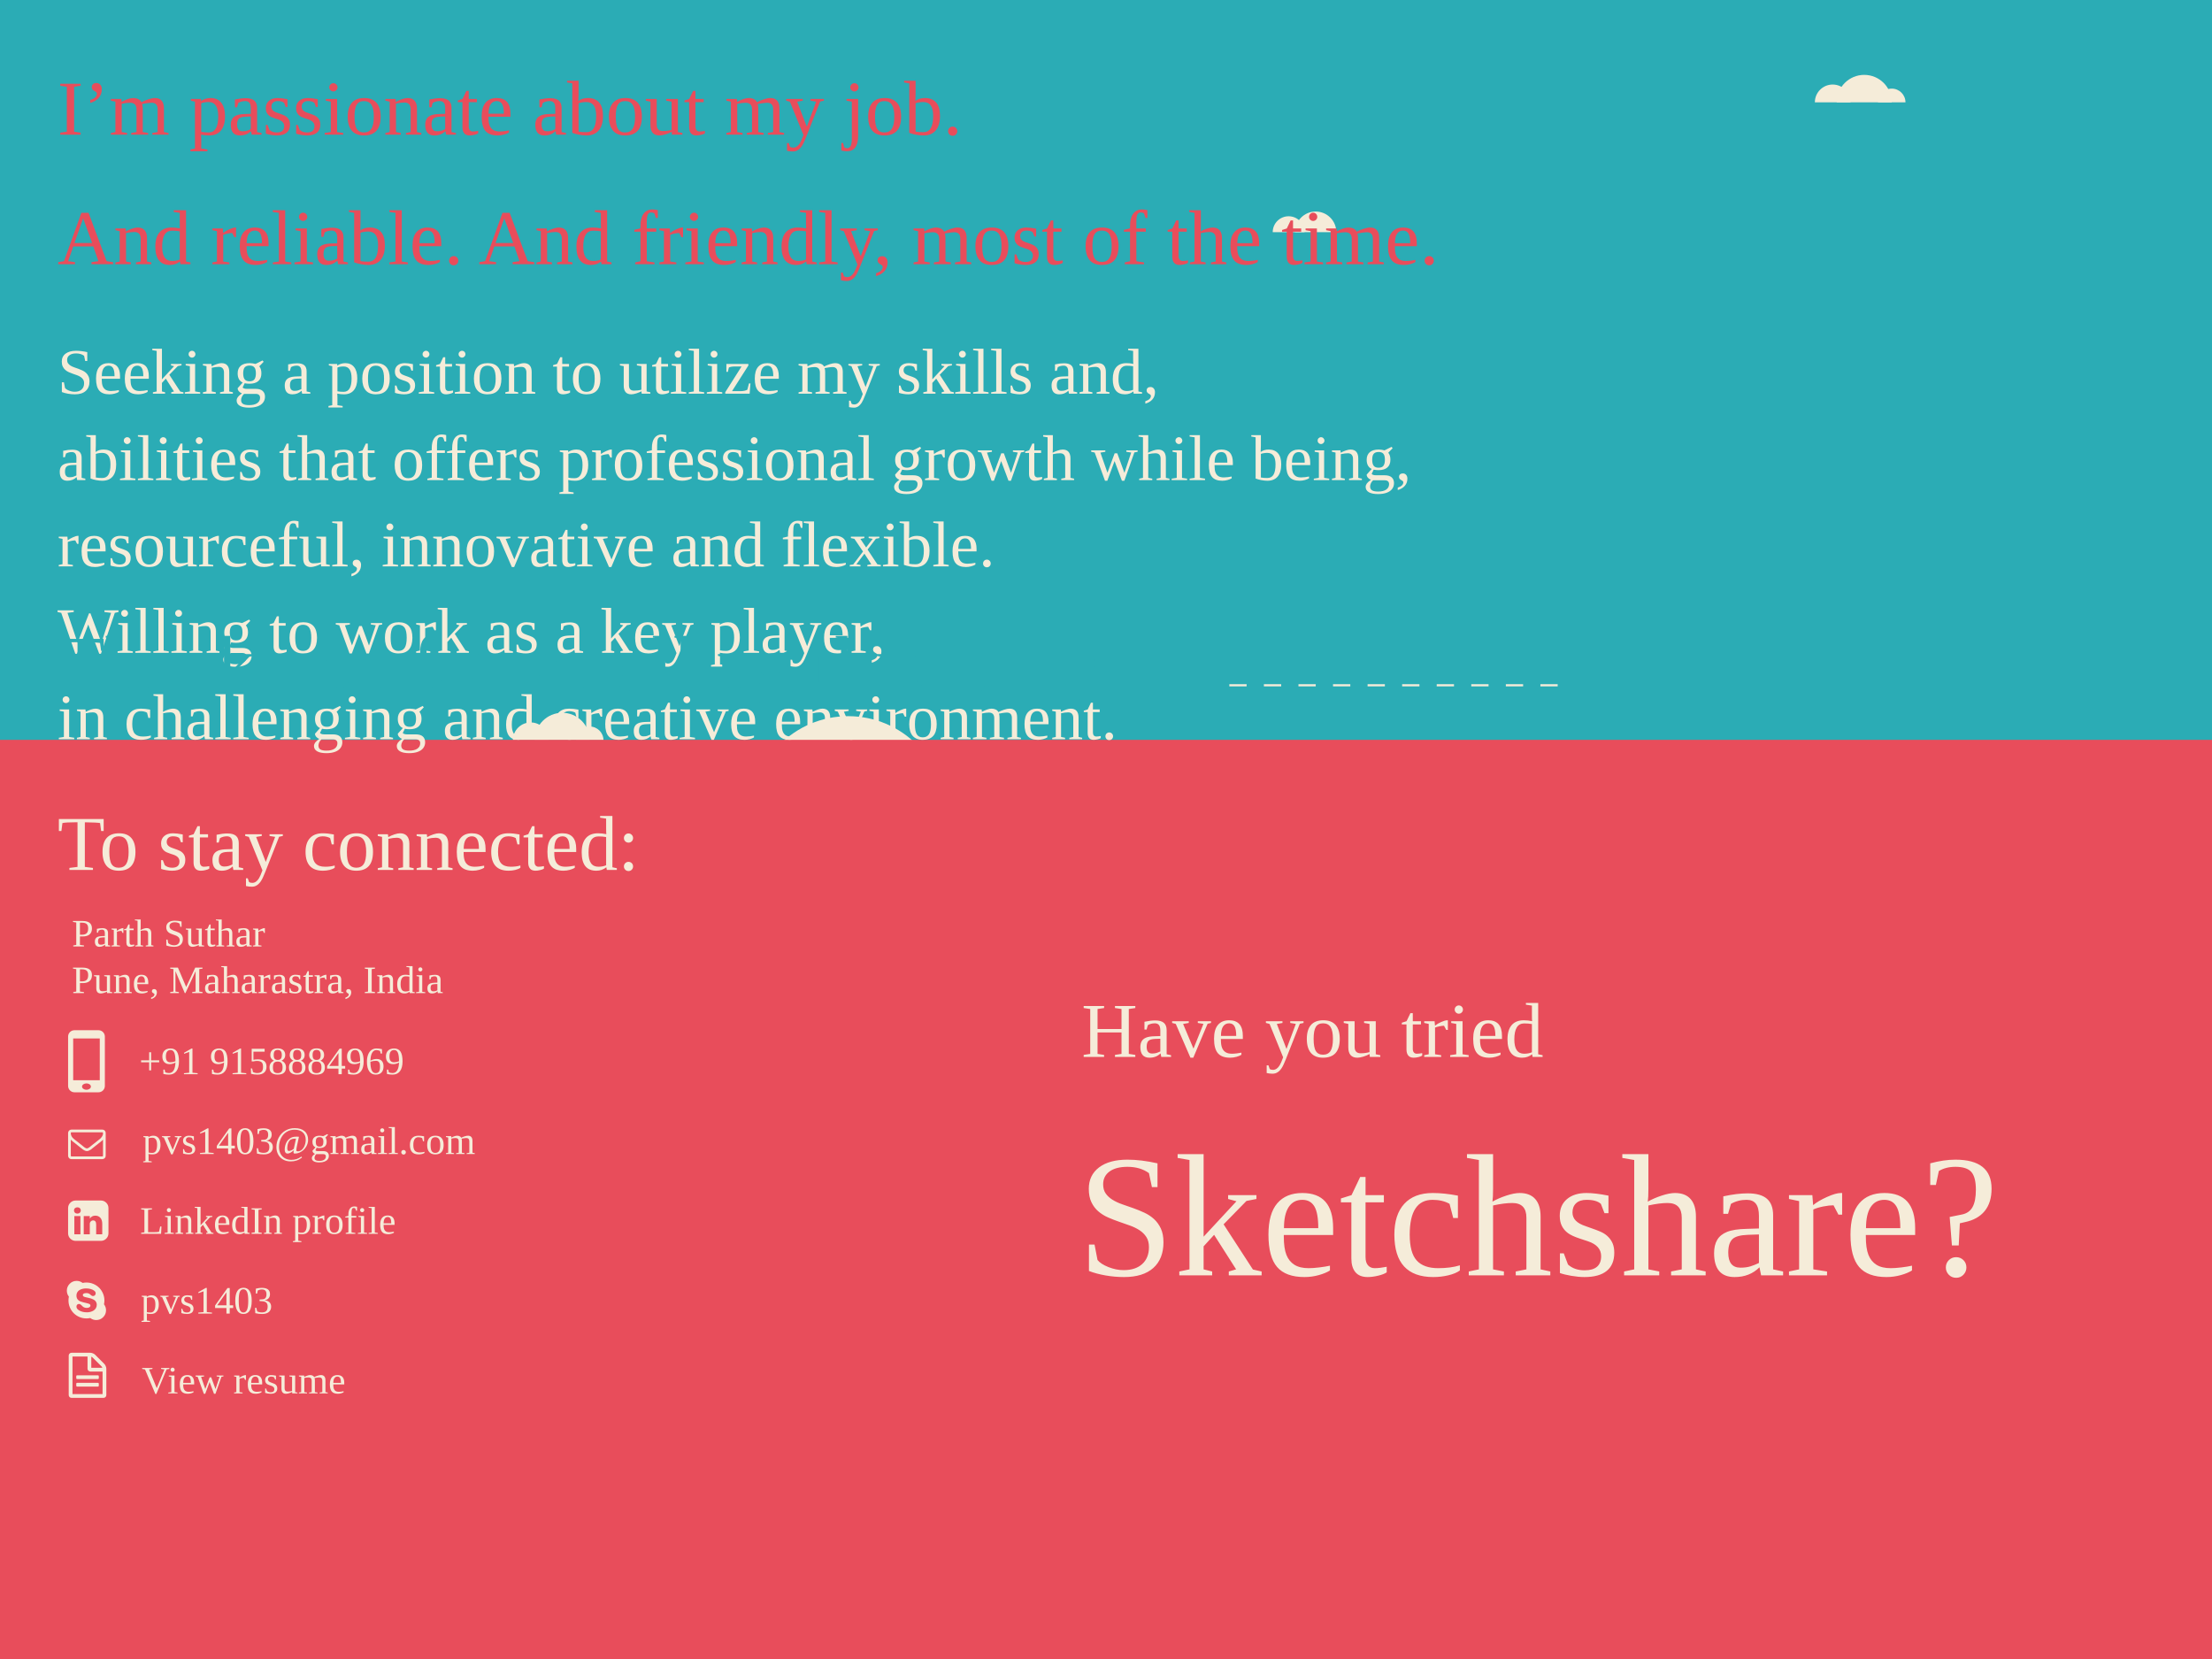
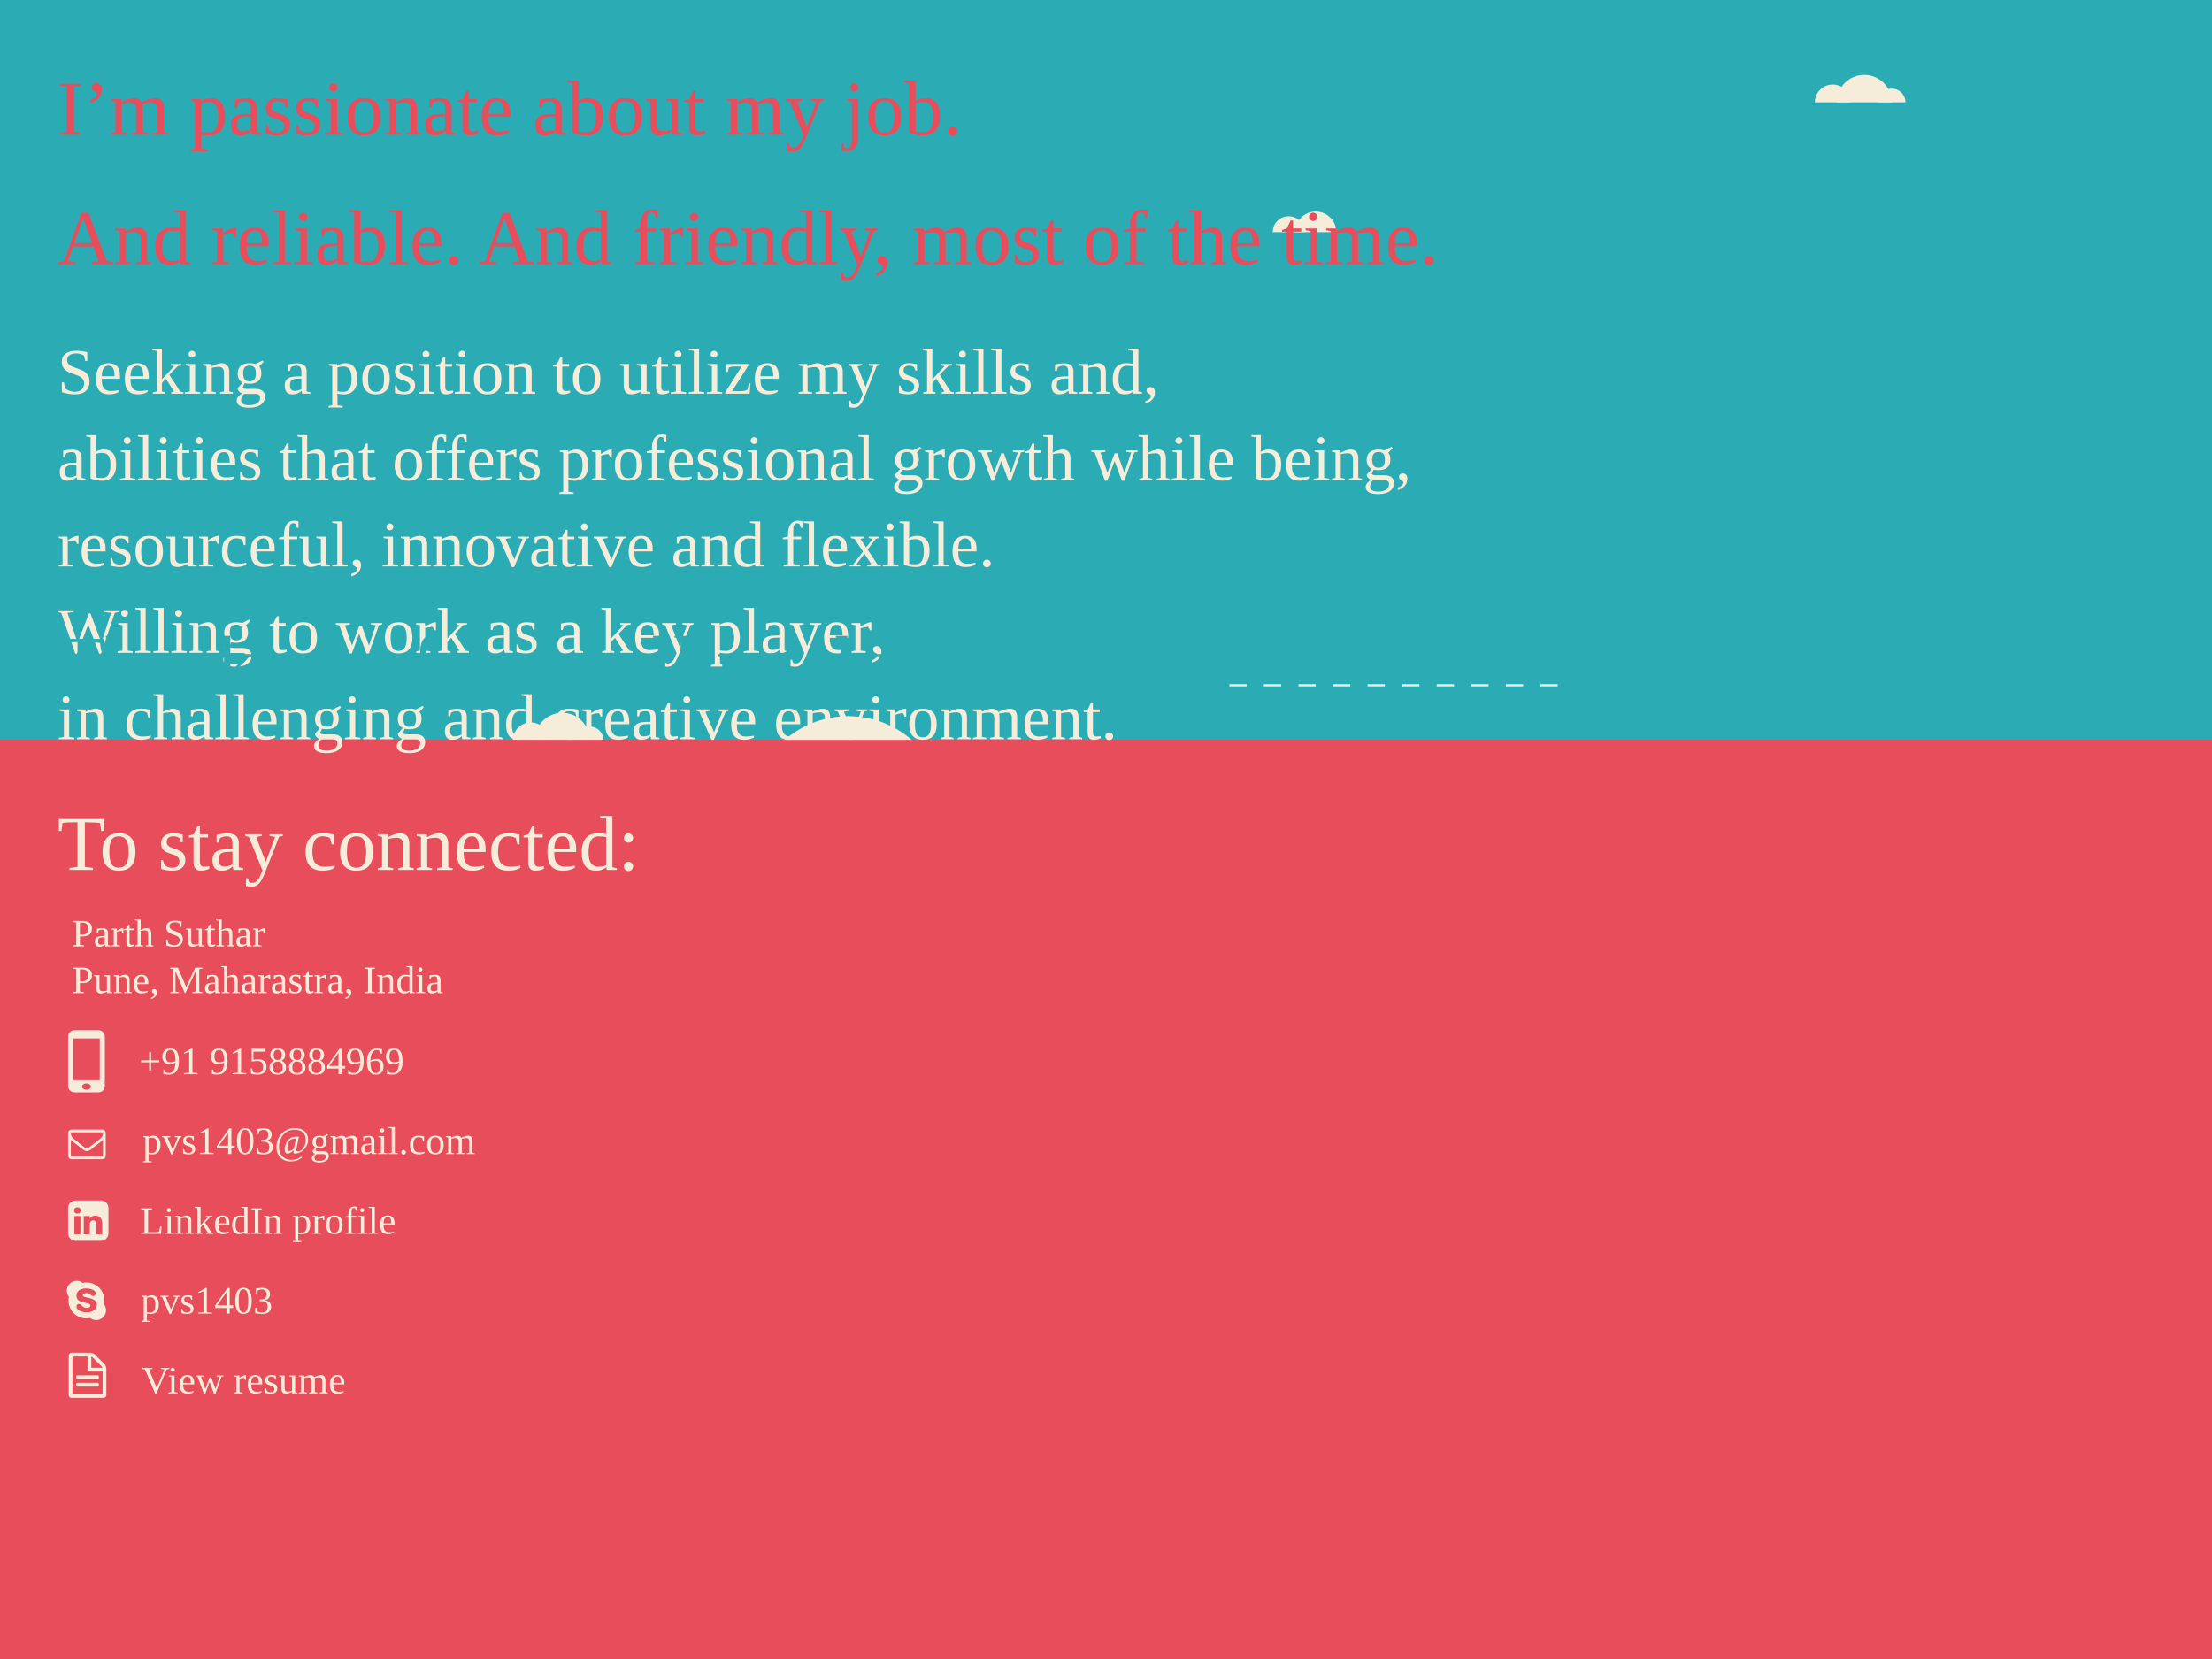
<svg xmlns="http://www.w3.org/2000/svg" version="1.1" id="svg5" x="0px" y="0px" width="1024px" height="768px" viewBox="0 0 1024 768" enable-background="new 0 0 1024 768" xml:space="preserve">
  <g id="bg5">
    <rect x="-5882.951" y="-5137.504" fill="#F5ECD9" width="12784.607" height="11218.004" />
  </g>
  <g id="sky">
    <rect x="-7653.467" y="-7098.016" fill="#2BACB5" stroke="#000000" stroke-miterlimit="10" width="15687.934" height="14889.029" />
  </g>
  <g id="mountains">
    <g>
      <path fill="#D4E5F6" d="M-792.243,1119.833" />
      <polygon fill="#14757B" points="-209.3,510.472 -37.804,689.235 -193.184,705.394   " />
      <polygon fill="#ACE8EA" points="-402.598,667.509 -345.107,604.72 -321.267,642.229 -398.216,859.793   " />
      <path fill="#A7C6E8" d="M-927.366,1503.302" />
      <path fill="#A7C6E8" d="M-1577.241,1702.573" />
      <path fill="#C1DDF3" d="M-1577.241,1702.573" />
      <path fill="#5984C3" d="M-832.03,1389.982" />
      <path fill="#A7C6E8" d="M-588.439,1107.608" />
      <path fill="#0D72B9" d="M-854.126,1095.198" />
      <polygon fill="#ACE8EA" points="-854.126,1095.198 -735.19,578.242 -588.439,1107.608   " />
      <polygon fill="#F5ECD9" points="-735.19,578.242 -649.129,529.291 -588.439,1107.608   " />
      <polygon fill="#FFFFFF" points="-646.729,553.362 -649.129,529.291 -566.951,373.859 -471.992,709.22   " />
      <polygon fill="#229098" points="-588.439,1107.608 -471.992,709.22 -626.096,552.59 -646.729,553.362   " />
      <polygon fill="#F5ECD9" points="-345.107,1147.357 -588.439,1107.608 -471.992,709.22 -402.598,667.509   " />
      <polygon fill="#C1E8E7" points="-566.951,373.859 -402.598,667.509 -471.992,709.22   " />
      <path fill="#5984C3" d="M-854.126,1095.198" />
      <polygon fill="#FFFFFF" points="-345.107,604.72 -209.3,510.472 -180.034,864.441   " />
      <polygon fill="#14757B" points="-398.216,859.793 -330.423,1226.866 -180.034,864.441 -321.267,642.229   " />
      <polygon fill="#ACE8EA" points="-357.747,1078.915 -330.423,1226.866 -398.216,859.793 -588.439,1107.608   " />
      <polygon fill="#229098" points="-209.3,510.472 -193.184,705.394 -180.034,864.441   " />
      <polygon fill="#14757B" points="-191.831,1193.399 -180.034,864.441 -330.423,1226.866   " />
      <polygon fill="#229098" points="71.511,1204.285 -191.831,1193.399 -180.034,864.441   " />
      <polygon fill="#ACE8EA" points="71.511,1204.285 -37.804,689.235 -180.034,864.441   " />
      <polygon fill="#F5ECD9" points="71.511,1204.285 227.962,1204.132 -37.804,689.235   " />
      <polygon fill="#14757B" points="-37.804,689.235 171.052,897.846 227.962,1204.132   " />
      <polygon fill="#63D3D6" points="227.962,1204.132 426.55,1189.605 171.052,897.846   " />
      <polygon fill="#ACE8EA" points="-37.804,689.235 -116.212,415.166 88.257,723.859   " />
      <polygon fill="#63D3D6" points="171.052,897.846 88.257,723.859 -37.804,689.235   " />
      <polygon fill="#FFFFFF" points="-37.804,689.235 -116.212,415.166 -209.3,510.472   " />
      <polygon fill="#229098" points="-402.598,667.509 -345.107,604.72 -566.951,373.859   " />
      <polygon fill="#63D3D6" points="426.55,1189.605 490.657,1138.932 273.831,934.037   " />
      <polygon fill="#ACE8EA" points="490.657,1138.932 701.151,1101.004 454.365,929.785 273.831,934.037   " />
      <polygon fill="#C1E8E7" points="255.411,944.84 148.075,795.87 148.075,691.64 250.054,605.882 454.365,929.785   " />
      <polygon fill="#1C8389" points="701.151,1101.004 250.054,605.882 454.365,929.785   " />
      <polygon fill="#FFFFFF" points="168.141,820.025 255.411,944.84 250.054,605.882 88.257,723.859   " />
      <polygon fill="#63D3D6" points="488.188,867.465 599.406,883.821 761.608,1042.641 701.151,1101.004   " />
      <polygon fill="#C1E8E7" points="454.365,929.785 490.657,1138.932 255.411,944.84   " />
      <polygon fill="#C1E8E7" points="599.406,883.821 701.151,1101.004 761.608,1042.641   " />
    </g>
  </g>
  <g id="clouds">
    <path fill="#F5ECD9" d="M188.406,612.645c0-10.18-8.252-18.432-18.432-18.432s-18.432,8.252-18.432,18.432H188.406z" />
    <path fill="#F5ECD9" d="M273.68,612.645c0-10.18-8.252-18.432-18.432-18.432c-10.186,0-18.438,8.252-18.438,18.432H273.68z" />
    <path fill="#F5ECD9" d="M231.043,612.645c0-15.688-12.729-28.424-28.426-28.424c-15.697,0-28.43,12.729-28.43,28.424H231.043z" />
    <g>
      <path fill="#F5ECD9" d="M253.926,342.688c0-4.557-3.693-8.25-8.25-8.25s-8.25,3.693-8.25,8.25H253.926z" />
      <path fill="#F5ECD9" d="M279.373,342.688c0-3.513-2.854-6.361-6.361-6.361s-6.361,2.849-6.361,6.361H279.373z" />
      <path fill="#F5ECD9" d="M273.012,342.688c0-7.026-5.697-12.723-12.725-12.723c-7.025,0-12.729,5.696-12.729,12.723H273.012z" />
    </g>
    <g>
      <path fill="#F5ECD9" d="M460.604,534.379c0-6.624,5.369-11.992,11.993-11.992c6.622,0,11.991,5.368,11.991,11.992H460.604z" />
      <path fill="#F5ECD9" d="M376.655,534.379c0-9.936,8.06-17.989,17.979-17.989c9.938,0,17.982,8.062,17.982,17.989H376.655z" />
      <path fill="#F5ECD9" d="M400.641,534.379c0-19.871,16.104-35.979,35.979-35.979s35.979,16.104,35.979,35.979H400.641z" />
    </g>
    <g>
      <path fill="#F5ECD9" d="M482.551,554.23c0-5.273,4.271-9.562,9.549-9.562c5.271,0,9.557,4.273,9.557,9.562H482.551z" />
      <path fill="#F5ECD9" d="M497.275,554.23c0-4.064,3.297-7.361,7.354-7.361c4.062,0,7.357,3.297,7.357,7.361H497.275z" />
    </g>
    <g>
      <g>
        <path fill="#F5ECD9" d="M803.939,380.535c0-19.677-15.953-35.632-35.641-35.632c-19.682,0-35.627,15.955-35.627,35.632H803.939z" />
        <path fill="#F5ECD9" d="M830.49,380.535c0-14.669-11.889-26.558-26.557-26.558c-14.678,0-26.562,11.889-26.562,26.558H830.49z" />
        <path fill="#F5ECD9" d="M744.854,380.535c0-8.801-7.137-15.936-15.938-15.936c-8.803,0-15.938,7.135-15.938,15.936H744.854z" />
      </g>
      <g>
        <path fill="#F5ECD9" d="M418.438,513.637c0-18.051-14.633-32.684-32.684-32.684c-18.057,0-32.688,14.633-32.688,32.684H418.438z" />
        <path fill="#F5ECD9" d="M377.432,513.637c0-13.455-10.896-24.354-24.354-24.354c-13.447,0-24.354,10.896-24.354,24.354H377.432z" />
        <path fill="#F5ECD9" d="M437.926,513.637c0-10.764-8.729-19.479-19.488-19.479c-10.764,0-19.479,8.725-19.479,19.479H437.926z" />
        <path fill="#F5ECD9" d="M338.449,513.637c0-8.062-6.543-14.617-14.609-14.617c-8.072,0-14.617,6.561-14.617,14.617H338.449z" />
      </g>
      <g>
        <path fill="#F5ECD9" d="M366.605,442.211" />
        <path fill="#F5ECD9" d="M346.316,370.211" />
        <g>
          <path fill="#F5ECD9" d="M667.055,556.801c0-8.953-7.258-16.211-16.211-16.211s-16.211,7.258-16.211,16.211H667.055z" />
          <path fill="#F5ECD9" d="M717.055,556.801c0-6.896-5.596-12.5-12.5-12.5c-6.896,0-12.5,5.604-12.5,12.5H717.055z" />
          <path fill="#F5ECD9" d="M704.555,556.801c0-13.807-11.188-25-25-25c-13.812,0-25,11.193-25,25H704.555z" />
        </g>
        <g>
          <path fill="#F5ECD9" d="M304.781,534.908c0-7.674-6.229-13.896-13.896-13.896s-13.895,6.229-13.895,13.896H304.781z" />
          <path fill="#F5ECD9" d="M315.139,534.908c0-5.721-4.637-10.357-10.354-10.357c-5.717,0-10.354,4.646-10.354,10.357H315.139z" />
          <path fill="#F5ECD9" d="M281.736,534.908c0-3.438-2.777-6.215-6.215-6.215c-3.432,0-6.215,2.771-6.215,6.215H281.736z" />
        </g>
        <g>
          <path fill="#F5ECD9" d="M362.755,376.418c0-8.264-6.697-14.961-14.961-14.961c-8.271,0-14.959,6.697-14.959,14.961H362.755z" />
          <path fill="#F5ECD9" d="M467.479,376.418c0-12.395-10.047-22.441-22.438-22.441c-12.396,0-22.44,10.047-22.44,22.441H467.479z" />
          <path fill="#F5ECD9" d="M437.558,376.418c0-24.789-20.094-44.883-44.881-44.883s-44.886,20.094-44.886,44.883H437.558z" />
        </g>
        <g>
          <path fill="#F5ECD9" d="M511.904,600.949c0-5.273-4.271-9.547-9.547-9.547c-5.271,0-9.557,4.271-9.557,9.547H511.904z" />
          <path fill="#F5ECD9" d="M497.182,600.949c0-4.064-3.297-7.361-7.354-7.361c-4.062,0-7.355,3.297-7.355,7.361H497.182z" />
        </g>
        <g>
          <path fill="#F5ECD9" d="M618.617,107.473c0-5.273-4.271-9.547-9.549-9.547c-5.271,0-9.547,4.273-9.547,9.547H618.617z" />
          <path fill="#F5ECD9" d="M603.898,107.473c0-4.064-3.307-7.361-7.361-7.361c-4.062,0-7.357,3.297-7.357,7.361H603.898z" />
        </g>
        <g>
          <path fill="#F5ECD9" d="M856.65,47.383c0-4.557-3.692-8.25-8.25-8.25c-4.562,0-8.25,3.693-8.25,8.25H856.65z" />
          <path fill="#F5ECD9" d="M882.098,47.383c0-3.513-2.848-6.361-6.354-6.361c-3.521,0-6.355,2.849-6.355,6.361H882.098z" />
          <path fill="#F5ECD9" d="M875.736,47.383c0-7.026-5.697-12.723-12.729-12.723c-7.021,0-12.729,5.696-12.729,12.723H875.736z" />
        </g>
        <g>
          <path fill="#F5ECD9" d="M66,395.904c0-5.273,4.271-9.547,9.549-9.547c5.271,0,9.547,4.271,9.547,9.547H66z" />
          <path fill="#F5ECD9" d="M80.725,395.904c0-4.064,3.297-7.361,7.361-7.361c4.062,0,7.363,3.297,7.363,7.361H80.725z" />
        </g>
      </g>
    </g>
    <g>
      <g>
        <path fill="#F5ECD9" d="M64.212,540.55h-8v-1h8V540.55z M48.212,540.55h-8v-1h8V540.55z M32.212,540.55h-8v-1h8V540.55z      M16.212,540.55h-8v-1h8V540.55z M0.212,540.55h-8v-1h8V540.55z M-15.788,540.55h-8v-1h8V540.55z M-31.788,540.55h-8v-1h8V540.55     z M-47.788,540.55h-8v-1h8V540.55z M-63.788,540.55h-8v-1h8V540.55z M-79.788,540.55h-8v-1h8V540.55z M-95.788,540.55h-8v-1h8     V540.55z M-111.788,540.55h-5.417v-1h5.417V540.55z" />
      </g>
      <g>
        <path fill="#F5ECD9" d="M1151.275,93.095h-8v-1h8V93.095z M1135.275,93.095h-8v-1h8V93.095z M1119.275,93.095h-8v-1h8V93.095z      M1103.275,93.095h-8v-1h8V93.095z M1087.275,93.095h-8v-1h8V93.095z M1071.275,93.095h-8v-1h8V93.095z M1055.275,93.095h-8v-1h8     V93.095z" />
      </g>
      <g>
        <path fill="#F5ECD9" d="M721.096,317.734h-8v-1h8V317.734z M705.096,317.734h-8v-1h8V317.734z M689.096,317.734h-8v-1h8V317.734z      M673.096,317.734h-8v-1h8V317.734z M657.096,317.734h-8v-1h8V317.734z M641.096,317.734h-8v-1h8V317.734z M625.096,317.734h-8     v-1h8V317.734z M609.096,317.734h-8v-1h8V317.734z M593.096,317.734h-8v-1h8V317.734z M577.096,317.734h-8v-1h8V317.734z" />
      </g>
    </g>
  </g>
  <g id="contacts">
    <rect x="-2766.482" y="342.5" fill="#E84D5B" width="6910.617" height="445.5" />
    <g id="email">
      <text transform="matrix(1 0 0 1 65.9998 534.2324)" fill="#F5ECD9" font-weight="100" font-size="18">pvs1403@gmail.com</text>
      <path fill="#F5ECD9" d="M47.688,535.041v-7.457c-0.204,0.233-0.431,0.447-0.671,0.643c-1.731,1.332-3.115,2.432-4.136,3.282    c-0.33,0.277-0.599,0.496-0.804,0.647c-0.207,0.151-0.487,0.31-0.843,0.471c-0.354,0.159-0.684,0.237-0.99,0.237h-0.021    c-0.311,0-0.645-0.078-0.993-0.237c-0.354-0.161-0.633-0.314-0.839-0.471c-0.206-0.151-0.474-0.372-0.804-0.647    c-1.022-0.854-2.4-1.948-4.136-3.282c-0.24-0.191-0.461-0.404-0.675-0.643v7.457c0,0.084,0.031,0.157,0.097,0.219    c0.062,0.063,0.135,0.094,0.22,0.094H47.39c0.084,0,0.157-0.031,0.219-0.094c0.063-0.062,0.097-0.135,0.097-0.219H47.688z     M47.688,524.836v-0.238c0,0-0.003-0.042-0.006-0.126c-0.003-0.085-0.014-0.125-0.03-0.12c-0.013,0.008-0.031-0.021-0.053-0.089    c-0.02-0.061-0.048-0.086-0.088-0.069c-0.039,0.014-0.085,0.008-0.136-0.022H33.079c-0.083,0-0.157,0.031-0.222,0.092    c-0.062,0.062-0.092,0.139-0.092,0.223c0,1.09,0.479,2.008,1.428,2.757c1.25,0.98,2.548,2.011,3.893,3.076    c0.039,0.033,0.148,0.126,0.34,0.283c0.188,0.158,0.335,0.277,0.446,0.362c0.106,0.085,0.252,0.188,0.435,0.306    c0.176,0.118,0.341,0.209,0.488,0.271c0.146,0.059,0.289,0.088,0.419,0.088h0.018c0.129,0,0.271-0.029,0.418-0.088    c0.146-0.062,0.312-0.146,0.488-0.271c0.176-0.116,0.323-0.225,0.438-0.306c0.106-0.085,0.256-0.204,0.442-0.362    c0.188-0.157,0.3-0.25,0.337-0.283c1.352-1.068,2.647-2.1,3.896-3.076c0.35-0.278,0.673-0.652,0.976-1.121    C47.537,525.643,47.688,525.217,47.688,524.836L47.688,524.836z M48.93,524.479v10.562c0,0.428-0.152,0.794-0.459,1.095    c-0.303,0.307-0.671,0.459-1.094,0.459H33.081c-0.431,0-0.792-0.147-1.098-0.459c-0.303-0.304-0.459-0.672-0.459-1.095v-10.562    c0-0.43,0.152-0.795,0.459-1.098s0.675-0.456,1.098-0.456h14.296c0.429,0,0.793,0.15,1.094,0.456    C48.778,523.684,48.93,524.049,48.93,524.479z" />
    </g>
    <g id="linkedin">
      <text transform="matrix(1 0 0 1 64.821 571.1699)" fill="#F5ECD9" font-weight="100" font-size="18">LinkedIn profile</text>
      <path fill="#F5ECD9" d="M34.418,571.388h2.808v-8.438h-2.808V571.388z M37.407,560.351c-0.012-0.42-0.155-0.771-0.438-1.043    c-0.283-0.271-0.662-0.411-1.131-0.411s-0.854,0.143-1.149,0.411c-0.298,0.272-0.438,0.623-0.438,1.043    c0,0.413,0.144,0.764,0.431,1.039c0.289,0.279,0.667,0.42,1.124,0.42h0.013c0.479,0,0.865-0.141,1.155-0.42    C37.262,561.111,37.406,560.764,37.407,560.351L37.407,560.351z M44.518,571.388h2.812v-4.836c0-1.248-0.301-2.189-0.891-2.832    c-0.592-0.639-1.376-0.962-2.347-0.962c-1.104,0-1.949,0.479-2.539,1.423h0.021v-1.229h-2.812c0.025,0.536,0.025,3.348,0,8.438    h2.812v-4.721c0-0.309,0.024-0.535,0.085-0.681c0.126-0.283,0.304-0.524,0.552-0.727c0.241-0.195,0.543-0.299,0.895-0.299    c0.943,0,1.409,0.639,1.409,1.913L44.518,571.388L44.518,571.388z M50.207,559.257v11.67c0,0.964-0.347,1.789-1.027,2.479    c-0.688,0.687-1.513,1.025-2.477,1.025H35.032c-0.969,0-1.789-0.343-2.479-1.025c-0.688-0.688-1.03-1.517-1.03-2.479v-11.67    c0-0.966,0.346-1.79,1.03-2.477c0.688-0.688,1.51-1.03,2.479-1.03h11.671c0.964,0,1.788,0.343,2.477,1.03    C49.865,557.467,50.207,558.291,50.207,559.257z" />
    </g>
    <g id="phone">
      <g>
        <path fill="#F5ECD9" d="M45.604,476.917h-11.14c-1.612,0-2.938,1.317-2.938,2.934v22.865c0,1.604,1.32,2.938,2.938,2.938h11.14     c1.608,0,2.938-1.32,2.938-2.938v-22.865C48.535,478.237,47.216,476.917,45.604,476.917z M40.034,504.476     c-1.142,0-2.057-0.653-2.057-1.464c0-0.812,0.919-1.468,2.057-1.468c1.132,0,2.047,0.655,2.047,1.468     C42.084,503.818,41.168,504.476,40.034,504.476z M46.19,500.078H33.878v-19.354H46.19V500.078z" />
      </g>
      <text transform="matrix(1 0 0 1 64.429 497.2949)" fill="#F5ECD9" font-weight="100" font-size="18">+91 9158884969</text>
    </g>
    <g id="skype">
      <g>
        <path fill="#F5ECD9" d="M44.801,603.992c0-0.396-0.076-0.754-0.234-1.08c-0.147-0.327-0.344-0.595-0.564-0.812     c-0.233-0.213-0.52-0.401-0.867-0.574c-0.344-0.183-0.671-0.312-0.974-0.402c-0.307-0.093-0.647-0.183-1.033-0.271L39.9,600.57     c-0.232-0.06-0.405-0.101-0.519-0.124c-0.11-0.028-0.248-0.073-0.413-0.14c-0.166-0.063-0.284-0.126-0.354-0.188     c-0.064-0.069-0.136-0.152-0.191-0.248c-0.062-0.104-0.089-0.22-0.089-0.354c0-0.604,0.562-0.905,1.693-0.905     c0.345,0,0.646,0.047,0.909,0.141c0.269,0.097,0.482,0.207,0.643,0.337c0.149,0.131,0.307,0.263,0.445,0.399     c0.146,0.131,0.299,0.247,0.477,0.343c0.172,0.097,0.357,0.144,0.562,0.141c0.371,0,0.667-0.123,0.896-0.373     c0.224-0.253,0.336-0.558,0.336-0.906c0-0.434-0.224-0.822-0.661-1.176c-0.44-0.349-1-0.615-1.675-0.797     c-0.679-0.179-1.395-0.27-2.15-0.271c-0.535,0-1.054,0.062-1.556,0.183c-0.504,0.124-0.979,0.309-1.411,0.557     c-0.438,0.247-0.787,0.592-1.055,1.028c-0.265,0.438-0.396,0.942-0.396,1.519c0,0.479,0.074,0.896,0.224,1.257     c0.152,0.354,0.372,0.653,0.661,0.894c0.291,0.234,0.606,0.429,0.949,0.571c0.339,0.146,0.744,0.271,1.216,0.383l1.725,0.427     c0.709,0.179,1.146,0.316,1.318,0.429c0.253,0.152,0.377,0.396,0.377,0.707c0,0.31-0.153,0.562-0.473,0.762     s-0.73,0.301-1.239,0.297c-0.397,0-0.761-0.062-1.08-0.188c-0.314-0.124-0.573-0.275-0.768-0.455     c-0.194-0.181-0.372-0.354-0.537-0.533c-0.166-0.184-0.344-0.327-0.538-0.456c-0.199-0.123-0.409-0.188-0.641-0.188     c-0.396,0-0.691,0.12-0.896,0.354c-0.201,0.23-0.301,0.531-0.301,0.886c0,0.728,0.482,1.344,1.444,1.857     c0.957,0.515,2.104,0.772,3.431,0.772c0.575,0,1.125-0.071,1.653-0.219c0.523-0.149,1.008-0.354,1.442-0.631     c0.438-0.276,0.785-0.646,1.045-1.104c0.263-0.461,0.393-0.977,0.393-1.556h0.006V603.992z M49.086,606.554     c0,1.254-0.443,2.324-1.329,3.21c-0.886,0.89-1.954,1.328-3.205,1.328c-1.023,0-1.943-0.312-2.768-0.941     c-0.605,0.124-1.196,0.187-1.771,0.187c-1.126,0-2.202-0.216-3.229-0.649c-1.027-0.438-1.915-1.03-2.658-1.773     c-0.744-0.744-1.334-1.631-1.771-2.657c-0.437-1.023-0.651-2.104-0.651-3.229c0-0.574,0.064-1.17,0.188-1.776     c-0.63-0.812-0.946-1.739-0.946-2.763c0-1.251,0.443-2.319,1.328-3.205c0.89-0.886,1.954-1.33,3.206-1.33     c1.026,0,1.943,0.313,2.771,0.947c0.604-0.125,1.193-0.188,1.771-0.188c1.125,0,2.202,0.218,3.229,0.654     c1.028,0.436,1.915,1.024,2.655,1.771c0.744,0.744,1.336,1.63,1.771,2.658c0.436,1.029,0.654,2.106,0.654,3.23     c0,0.571-0.064,1.166-0.188,1.771C48.772,604.61,49.086,605.531,49.086,606.554z" />
      </g>
      <text transform="matrix(1 0 0 1 65.2151 608.1064)" fill="#F5ECD9" font-weight="100" font-size="18">pvs1403</text>
    </g>
    <g id="addressnumidia">
      <text transform="matrix(1 0 0 1 33.2708 438.1289)" fill="#F5ECD9" font-weight="100" font-size="18">Parth Suthar</text>
      <text transform="matrix(1 0 0 1 33.2708 459.7285)" fill="#F5ECD9" font-weight="100" font-size="18">Pune, Maharastra, India</text>
    </g>
    <g id="contactresume">
      <path fill="#F5ECD9" d="M45.744,640.588v0.867c0,0.13-0.041,0.229-0.123,0.312c-0.082,0.087-0.188,0.124-0.313,0.124h-9.574    c-0.127,0-0.229-0.035-0.312-0.124c-0.082-0.081-0.124-0.184-0.124-0.312v-0.867c0-0.13,0.042-0.229,0.124-0.312    c0.082-0.082,0.186-0.123,0.312-0.123h9.574c0.128,0,0.23,0.041,0.313,0.123C45.703,640.357,45.744,640.461,45.744,640.588z     M45.744,637.105v0.867c0,0.127-0.041,0.231-0.123,0.312c-0.082,0.082-0.188,0.123-0.313,0.123h-9.574    c-0.127,0-0.229-0.041-0.312-0.123c-0.082-0.081-0.124-0.188-0.124-0.312v-0.867c0-0.13,0.042-0.23,0.124-0.312    c0.082-0.081,0.186-0.122,0.312-0.122h9.574c0.128,0,0.23,0.041,0.313,0.122C45.703,636.875,45.744,636.979,45.744,637.105z     M33.561,645.375h13.923v-10.443h-5.654c-0.363,0-0.676-0.126-0.927-0.381c-0.254-0.251-0.381-0.56-0.381-0.925v-5.656H33.56    L33.561,645.375L33.561,645.375z M42.262,633.191h5.112c-0.092-0.267-0.191-0.449-0.297-0.561l-4.26-4.257    c-0.105-0.108-0.293-0.211-0.558-0.299L42.262,633.191L42.262,633.191z M49.223,633.626v12.183c0,0.366-0.127,0.677-0.379,0.932    c-0.254,0.251-0.562,0.378-0.926,0.378H33.123c-0.363,0-0.671-0.127-0.924-0.378c-0.257-0.255-0.385-0.562-0.385-0.932v-18.271    c0-0.366,0.128-0.673,0.385-0.925c0.253-0.254,0.561-0.381,0.924-0.381h8.702c0.359,0,0.761,0.091,1.192,0.271    c0.438,0.183,0.78,0.399,1.033,0.654l4.244,4.241c0.251,0.254,0.473,0.599,0.651,1.03    C49.132,632.866,49.222,633.263,49.223,633.626L49.223,633.626z" />
      <g>
        <text transform="matrix(1 0 0 1 65.6077 645.0439)" fill="#F5ECD9" font-weight="100" font-size="18">View resume</text>
      </g>
    </g>
    <text transform="matrix(1 0 0 1 26.6038 402.7188)" fill="#F5ECD9" font-weight="100" font-size="36">To stay connected:</text>
-     <g id="sketchshare">
+     <g id="sketchshare" style="display:none">
      <g>
        <text transform="matrix(1 0 0 1 500.6331 489.2832)" fill="#F5ECD9" font-weight="100" font-size="36">Have you tried</text>
      </g>
      <text transform="matrix(1 0 0 1 498.6331 590.3877)" fill="#F5ECD9" font-weight="100" font-size="80.874">Sketchshare?</text>
    </g>
  </g>
  <g>
    <text id="ownership" transform="matrix(1 0 0 1 26.6038 122.3008)" fill="#E84D5B" font-weight="100" font-size="36">And reliable. And friendly, most of the time.</text>
  </g>
  <g id="leaving">
    <text transform="matrix(1 0 0 1 26.6038 182.2471)" fill="#F5ECD9" font-weight="100" font-size="30">Seeking a position to utilize my skills and,</text>
    <text transform="matrix(1 0 0 1 26.6038 222.2471)" fill="#F5ECD9" font-weight="100" font-size="30">abilities that offers professional growth while being,</text>
    <text transform="matrix(1 0 0 1 26.6038 262.1943)" fill="#F5ECD9" font-weight="100" font-size="30">resourceful, innovative and flexible.</text>
    <text transform="matrix(1 0 0 1 26.6038 302.1943)" fill="#F5ECD9" font-weight="100" font-size="30">Willing to work as a key player,</text>
    <text transform="matrix(1 0 0 1 26.6038 342.1943)" fill="#F5ECD9" font-weight="100" font-size="30">in challenging and creative environment.</text>
  </g>
  <text id="passionate" transform="matrix(1 0 0 1 26.6038 62.3535)" fill="#E84D5B" font-weight="100" font-size="36">I’m passionate about my job.</text>
  <g id="thankyouforscrolling">
    <text transform="matrix(1 0 0 1 26.6038 319.3447)" fill="#2BACB5" font-weight="100" font-size="36">Thank you for scrolling this far :)</text>
  </g>
</svg>
